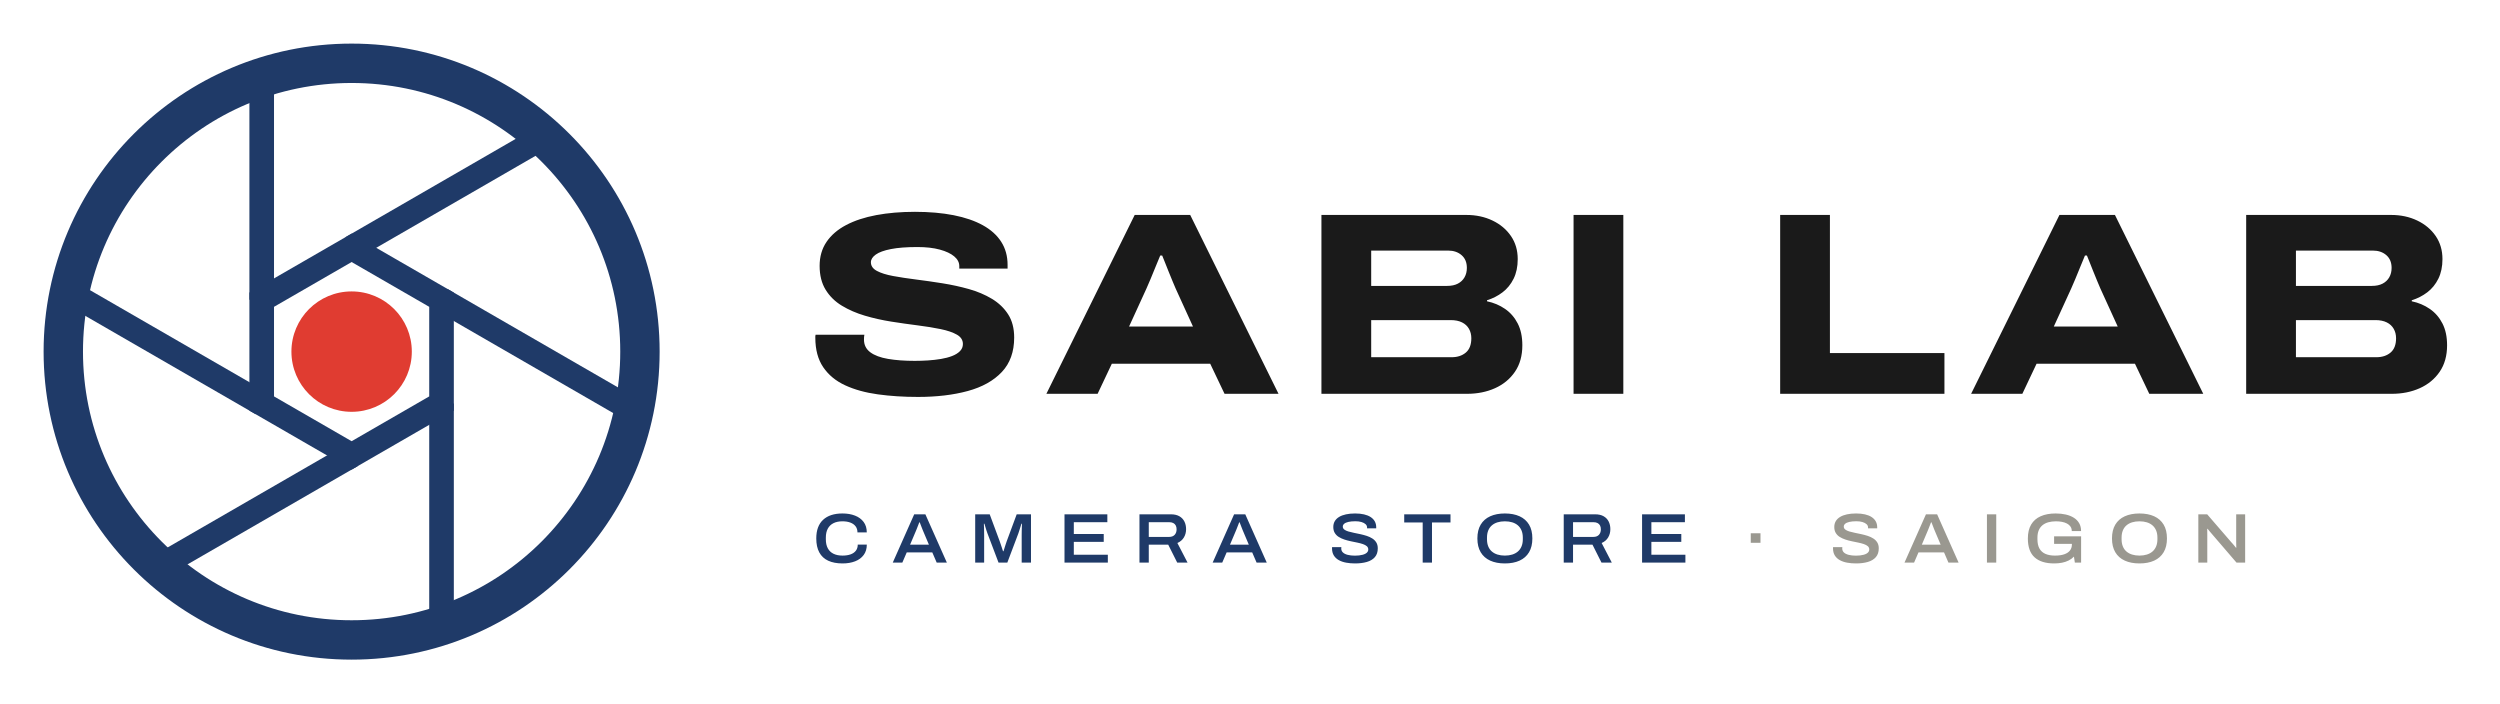
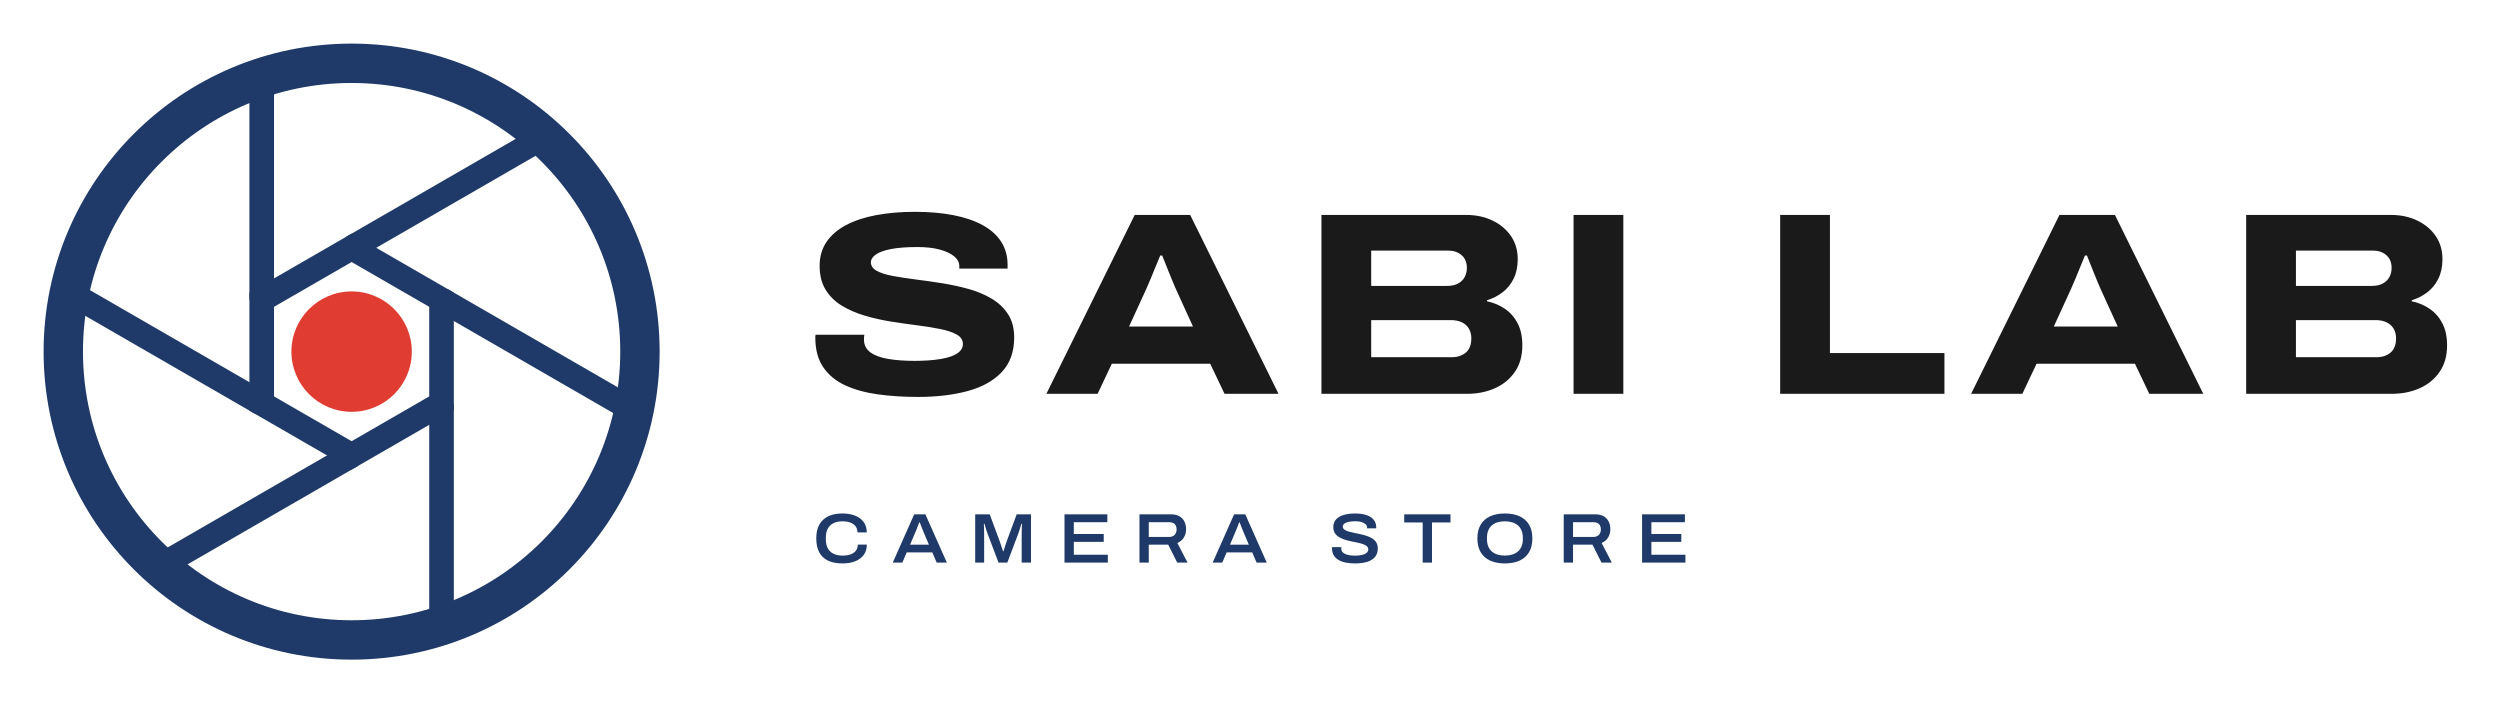
<svg xmlns="http://www.w3.org/2000/svg" viewBox="0 0 711 200">
  <circle cx="100" cy="100" r="82" fill="none" stroke="#1F3A68" stroke-width="11.2" />
  <clipPath id="apc100100">
    <circle cx="100" cy="100" r="82" />
  </clipPath>
  <g clip-path="url(#apc100100)">
    <line x1="100.00" y1="70.48" x2="154.69" y2="38.90" stroke="#1F3A68" stroke-width="7" stroke-linecap="butt" />
    <line x1="125.57" y1="85.24" x2="180.26" y2="116.82" stroke="#1F3A68" stroke-width="7" stroke-linecap="butt" />
    <line x1="125.57" y1="114.76" x2="125.57" y2="177.91" stroke="#1F3A68" stroke-width="7" stroke-linecap="butt" />
    <line x1="100.00" y1="129.52" x2="45.31" y2="161.10" stroke="#1F3A68" stroke-width="7" stroke-linecap="butt" />
    <line x1="74.43" y1="114.76" x2="19.74" y2="83.18" stroke="#1F3A68" stroke-width="7" stroke-linecap="butt" />
    <line x1="74.43" y1="85.24" x2="74.43" y2="22.09" stroke="#1F3A68" stroke-width="7" stroke-linecap="butt" />
  </g>
  <polygon points="100.00,70.48 125.57,85.24 125.57,114.76 100.00,129.52 74.43,114.76 74.43,85.24" fill="none" stroke="#1F3A68" stroke-width="7" />
  <circle cx="100" cy="100" r="17.12" fill="#E03C31" />
  <path d="M261.068 112.888Q254.96 112.888 249.653 112.154Q244.346 111.421 240.358 109.577Q236.37 107.734 234.124 104.432Q231.877 101.13 231.877 96.024Q231.877 95.876 231.877 95.639Q231.877 95.401 231.951 95.192H245.832Q245.758 95.488 245.737 95.834Q245.715 96.18 245.715 96.576Q245.715 98.839 247.499 100.175Q249.283 101.511 252.555 102.07Q255.827 102.629 260.174 102.629Q262.014 102.629 263.922 102.506Q265.83 102.382 267.599 102.088Q269.368 101.794 270.775 101.251Q272.183 100.707 273.016 99.861Q273.849 99.015 273.849 97.835Q273.849 96.156 272.141 95.177Q270.433 94.198 267.518 93.596Q264.604 92.993 260.981 92.536Q257.357 92.079 253.475 91.466Q249.592 90.852 245.968 89.779Q242.345 88.706 239.431 86.943Q236.516 85.18 234.808 82.402Q233.1 79.625 233.1 75.611Q233.1 71.693 235.061 68.802Q237.023 65.911 240.628 64.009Q244.233 62.106 249.218 61.175Q254.202 60.243 260.217 60.243Q266.337 60.243 271.21 61.203Q276.084 62.163 279.513 64.056Q282.942 65.949 284.749 68.773Q286.556 71.596 286.556 75.323V76.385H272.823V75.698Q272.823 74.131 271.383 72.919Q269.944 71.707 267.276 70.982Q264.609 70.258 260.914 70.258Q256.319 70.258 253.387 70.832Q250.454 71.406 249.068 72.4Q247.682 73.395 247.682 74.587Q247.682 76.136 249.391 77.049Q251.099 77.963 254.013 78.501Q256.927 79.038 260.551 79.495Q264.175 79.952 268.057 80.572Q271.94 81.192 275.563 82.213Q279.187 83.233 282.101 84.988Q285.015 86.742 286.724 89.415Q288.432 92.088 288.432 95.997Q288.432 102.07 284.921 105.796Q281.41 109.523 275.235 111.205Q269.06 112.888 261.068 112.888ZM297.589 112.0 322.709 61.131H338.493L363.613 112.0H348.26L344.183 103.442H316.205L312.159 112.0ZM321.103 92.873H339.285L334.343 82.03Q334.034 81.308 333.468 79.961Q332.903 78.615 332.307 77.118Q331.711 75.621 331.217 74.385Q330.723 73.148 330.527 72.677H329.966Q329.391 74.065 328.647 75.867Q327.903 77.669 327.218 79.353Q326.533 81.037 326.045 82.073ZM375.815 112.0V61.131H417.035Q421.155 61.131 424.471 62.722Q427.787 64.313 429.713 67.125Q431.64 69.937 431.64 73.681Q431.64 76.903 430.469 79.271Q429.298 81.639 427.32 83.138Q425.343 84.638 422.911 85.391V85.687Q425.757 86.279 428.036 87.852Q430.316 89.425 431.635 91.993Q432.954 94.562 432.954 98.197Q432.954 102.658 430.845 105.736Q428.736 108.813 425.175 110.407Q421.615 112.0 417.218 112.0ZM389.967 101.593H412.846Q415.311 101.593 416.878 100.272Q418.445 98.951 418.445 96.199Q418.445 94.705 417.779 93.523Q417.112 92.341 415.802 91.689Q414.493 91.037 412.585 91.037H389.967ZM389.967 81.311H411.575Q413.378 81.311 414.613 80.669Q415.847 80.027 416.511 78.869Q417.175 77.71 417.175 76.184Q417.175 73.861 415.671 72.562Q414.167 71.263 411.835 71.263H389.967ZM447.521 112.0V61.131H461.673V112.0ZM506.277 112.0V61.131H520.429V100.403H552.998V112.0ZM560.585 112.0 585.705 61.131H601.489L626.609 112.0H611.256L607.179 103.442H579.201L575.155 112.0ZM584.099 92.873H602.281L597.339 82.03Q597.03 81.308 596.464 79.961Q595.899 78.615 595.303 77.118Q594.707 75.621 594.213 74.385Q593.719 73.148 593.523 72.677H592.962Q592.387 74.065 591.643 75.867Q590.899 77.669 590.214 79.353Q589.529 81.037 589.041 82.073ZM638.811 112.0V61.131H680.031Q684.151 61.131 687.467 62.722Q690.783 64.313 692.709 67.125Q694.636 69.937 694.636 73.681Q694.636 76.903 693.465 79.271Q692.294 81.639 690.316 83.138Q688.339 84.638 685.907 85.391V85.687Q688.753 86.279 691.032 87.852Q693.312 89.425 694.631 91.993Q695.95 94.562 695.95 98.197Q695.95 102.658 693.841 105.736Q691.732 108.813 688.171 110.407Q684.611 112.0 680.214 112.0ZM652.963 101.593H675.842Q678.307 101.593 679.874 100.272Q681.441 98.951 681.441 96.199Q681.441 94.705 680.775 93.523Q680.108 92.341 678.798 91.689Q677.489 91.037 675.581 91.037H652.963ZM652.963 81.311H674.571Q676.374 81.311 677.609 80.669Q678.843 80.027 679.507 78.869Q680.171 77.71 680.171 76.184Q680.171 73.861 678.667 72.562Q677.163 71.263 674.831 71.263H652.963Z" fill="#1A1A1A" />
  <path d="M239.621 160.24Q237.204 160.24 235.534 159.463Q233.864 158.686 233.006 157.106Q232.148 155.526 232.148 153.131Q232.148 149.622 234.093 147.827Q236.037 146.031 239.61 146.031Q241.611 146.031 243.169 146.643Q244.728 147.254 245.619 148.449Q246.511 149.645 246.511 151.421H243.862Q243.862 150.375 243.324 149.674Q242.786 148.972 241.828 148.617Q240.87 148.261 239.6 148.261Q238.101 148.261 237.04 148.789Q235.979 149.317 235.425 150.348Q234.87 151.379 234.87 152.898V153.365Q234.87 154.902 235.426 155.935Q235.981 156.968 237.043 157.489Q238.105 158.011 239.616 158.011Q240.939 158.011 241.909 157.662Q242.879 157.314 243.412 156.613Q243.945 155.912 243.945 154.877H246.52Q246.52 156.639 245.635 157.834Q244.749 159.03 243.195 159.635Q241.642 160.24 239.621 160.24ZM253.902 160.0 260.001 146.271H263.177L269.285 160.0H266.396L265.141 157.093H257.88L256.626 160.0ZM258.829 154.899H264.181L262.621 151.216Q262.531 151.006 262.382 150.642Q262.234 150.277 262.078 149.869Q261.923 149.461 261.784 149.1Q261.646 148.738 261.576 148.556H261.444Q261.292 148.958 261.09 149.479Q260.887 150.001 260.7 150.474Q260.512 150.948 260.39 151.224ZM277.345 160.0V146.271H281.472L284.312 153.929Q284.441 154.282 284.613 154.799Q284.784 155.316 284.958 155.837Q285.132 156.358 285.257 156.767H285.403Q285.51 156.401 285.666 155.901Q285.822 155.401 285.992 154.877Q286.163 154.352 286.308 153.938L289.149 146.271H293.214V160.0H290.567V152.195Q290.567 151.584 290.582 150.92Q290.597 150.257 290.62 149.717Q290.643 149.178 290.652 148.951H290.494Q290.421 149.196 290.264 149.692Q290.106 150.188 289.939 150.729Q289.771 151.27 289.631 151.671L286.484 160.0H283.982L280.826 151.68Q280.677 151.278 280.519 150.784Q280.361 150.29 280.222 149.799Q280.083 149.309 279.973 148.951H279.815Q279.834 149.345 279.848 149.916Q279.863 150.487 279.877 151.085Q279.891 151.683 279.891 152.195V160.0ZM302.745 160.0V146.271H314.929V148.51H305.392V151.875H313.902V154.114H305.392V157.761H315.068V160.0ZM324.065 160.0V146.271H332.984Q334.454 146.271 335.411 146.82Q336.368 147.368 336.845 148.323Q337.323 149.278 337.323 150.506Q337.323 151.804 336.7 152.849Q336.078 153.894 334.848 154.433L337.737 160.0H334.8L332.244 154.909H326.712V160.0ZM326.712 152.697H332.513Q333.522 152.697 334.073 152.107Q334.623 151.516 334.623 150.531Q334.623 149.887 334.382 149.437Q334.141 148.986 333.671 148.748Q333.202 148.51 332.513 148.51H326.712ZM344.882 160.0 350.981 146.271H354.157L360.265 160.0H357.376L356.121 157.093H348.86L347.606 160.0ZM349.809 154.899H355.161L353.601 151.216Q353.511 151.006 353.362 150.642Q353.214 150.277 353.058 149.869Q352.903 149.461 352.764 149.1Q352.626 148.738 352.556 148.556H352.424Q352.272 148.958 352.07 149.479Q351.867 150.001 351.68 150.474Q351.492 150.948 351.37 151.224ZM385.371 160.24Q384.042 160.24 382.853 160.024Q381.664 159.807 380.759 159.304Q379.854 158.801 379.34 157.973Q378.826 157.145 378.826 155.921Q378.826 155.835 378.831 155.744Q378.836 155.653 378.846 155.598H381.486Q381.475 155.662 381.465 155.776Q381.455 155.89 381.455 156.006Q381.455 156.674 381.931 157.125Q382.406 157.576 383.291 157.802Q384.175 158.028 385.362 158.028Q385.979 158.028 386.54 157.962Q387.102 157.897 387.575 157.766Q388.047 157.635 388.4 157.428Q388.752 157.22 388.945 156.934Q389.138 156.647 389.138 156.281Q389.138 155.702 388.721 155.338Q388.303 154.974 387.595 154.733Q386.886 154.492 385.997 154.311Q385.108 154.13 384.164 153.934Q383.22 153.738 382.331 153.442Q381.442 153.146 380.733 152.701Q380.025 152.257 379.608 151.565Q379.19 150.873 379.19 149.88Q379.19 148.946 379.611 148.226Q380.032 147.506 380.841 147.017Q381.649 146.528 382.797 146.28Q383.946 146.031 385.402 146.031Q386.808 146.031 387.92 146.288Q389.032 146.545 389.808 147.049Q390.585 147.552 390.99 148.285Q391.395 149.017 391.395 149.968V150.252H388.793V150.001Q388.793 149.469 388.37 149.079Q387.948 148.689 387.204 148.466Q386.46 148.243 385.485 148.243Q384.276 148.243 383.478 148.431Q382.681 148.618 382.286 148.959Q381.891 149.3 381.891 149.761Q381.891 150.268 382.309 150.596Q382.726 150.924 383.435 151.14Q384.144 151.356 385.033 151.532Q385.922 151.707 386.866 151.913Q387.809 152.118 388.698 152.406Q389.588 152.694 390.297 153.15Q391.006 153.606 391.423 154.287Q391.84 154.968 391.84 155.945Q391.84 157.501 391.014 158.448Q390.188 159.396 388.73 159.818Q387.271 160.24 385.371 160.24ZM404.612 160.0V148.58H399.36V146.271H412.523V148.58H407.259V160.0ZM427.982 160.24Q425.568 160.24 423.81 159.441Q422.051 158.642 421.11 157.058Q420.168 155.474 420.168 153.135Q420.168 150.778 421.11 149.203Q422.051 147.629 423.81 146.83Q425.568 146.031 427.982 146.031Q430.418 146.031 432.169 146.83Q433.919 147.629 434.861 149.203Q435.803 150.778 435.803 153.135Q435.803 155.474 434.861 157.058Q433.919 158.642 432.169 159.441Q430.418 160.24 427.982 160.24ZM427.986 158.011Q429.145 158.011 430.081 157.717Q431.017 157.424 431.689 156.845Q432.36 156.266 432.725 155.392Q433.09 154.518 433.09 153.359V152.913Q433.09 151.747 432.725 150.872Q432.36 149.997 431.689 149.418Q431.017 148.839 430.081 148.55Q429.145 148.261 427.986 148.261Q426.826 148.261 425.89 148.55Q424.955 148.839 424.283 149.418Q423.61 149.997 423.255 150.872Q422.899 151.747 422.899 152.913V153.359Q422.899 154.518 423.255 155.392Q423.61 156.266 424.283 156.845Q424.955 157.424 425.891 157.717Q426.826 158.011 427.986 158.011ZM444.725 160.0V146.271H453.644Q455.114 146.271 456.071 146.82Q457.028 147.368 457.505 148.323Q457.983 149.278 457.983 150.506Q457.983 151.804 457.36 152.849Q456.738 153.894 455.508 154.433L458.397 160.0H455.46L452.904 154.909H447.372V160.0ZM447.372 152.697H453.173Q454.182 152.697 454.733 152.107Q455.283 151.516 455.283 150.531Q455.283 149.887 455.042 149.437Q454.801 148.986 454.331 148.748Q453.862 148.51 453.173 148.51H447.372ZM467.005 160.0V146.271H479.189V148.51H469.652V151.875H478.162V154.114H469.652V157.761H479.328V160.0Z" fill="#1F3A68" />
-   <path d="M497.916 154.365V151.652H500.682V154.365ZM527.851 160.24Q526.522 160.24 525.333 160.024Q524.144 159.807 523.239 159.304Q522.334 158.801 521.82 157.973Q521.306 157.145 521.306 155.921Q521.306 155.835 521.311 155.744Q521.316 155.653 521.326 155.598H523.966Q523.955 155.662 523.945 155.776Q523.935 155.89 523.935 156.006Q523.935 156.674 524.411 157.125Q524.886 157.576 525.771 157.802Q526.655 158.028 527.842 158.028Q528.459 158.028 529.02 157.962Q529.582 157.897 530.055 157.766Q530.527 157.635 530.88 157.428Q531.232 157.22 531.425 156.934Q531.618 156.647 531.618 156.281Q531.618 155.702 531.201 155.338Q530.783 154.974 530.075 154.733Q529.366 154.492 528.477 154.311Q527.588 154.13 526.644 153.934Q525.7 153.738 524.811 153.442Q523.922 153.146 523.213 152.701Q522.505 152.257 522.088 151.565Q521.67 150.873 521.67 149.88Q521.67 148.946 522.091 148.226Q522.512 147.506 523.321 147.017Q524.129 146.528 525.277 146.28Q526.426 146.031 527.882 146.031Q529.288 146.031 530.4 146.288Q531.512 146.545 532.288 147.049Q533.065 147.552 533.47 148.285Q533.875 149.017 533.875 149.968V150.252H531.273V150.001Q531.273 149.469 530.85 149.079Q530.428 148.689 529.684 148.466Q528.94 148.243 527.965 148.243Q526.756 148.243 525.958 148.431Q525.161 148.618 524.766 148.959Q524.371 149.3 524.371 149.761Q524.371 150.268 524.789 150.596Q525.206 150.924 525.915 151.14Q526.624 151.356 527.513 151.532Q528.402 151.707 529.346 151.913Q530.289 152.118 531.178 152.406Q532.068 152.694 532.777 153.15Q533.486 153.606 533.903 154.287Q534.32 154.968 534.32 155.945Q534.32 157.501 533.494 158.448Q532.668 159.396 531.21 159.818Q529.751 160.24 527.851 160.24ZM541.642 160.0 547.741 146.271H550.917L557.025 160.0H554.136L552.881 157.093H545.62L544.366 160.0ZM546.569 154.899H551.921L550.361 151.216Q550.271 151.006 550.122 150.642Q549.974 150.277 549.818 149.869Q549.663 149.461 549.524 149.1Q549.386 148.738 549.316 148.556H549.184Q549.032 148.958 548.83 149.479Q548.627 150.001 548.44 150.474Q548.252 150.948 548.13 151.224ZM565.085 160.0V146.271H567.732V160.0ZM584.208 160.24Q580.542 160.24 578.633 158.502Q576.723 156.765 576.723 153.14Q576.723 150.765 577.658 149.186Q578.594 147.606 580.369 146.819Q582.144 146.031 584.63 146.031Q586.2 146.031 587.519 146.335Q588.838 146.639 589.814 147.257Q590.789 147.876 591.323 148.813Q591.857 149.751 591.857 151.029H589.211Q589.211 150.292 588.848 149.762Q588.486 149.231 587.856 148.899Q587.226 148.566 586.42 148.414Q585.614 148.261 584.719 148.261Q583.515 148.261 582.538 148.535Q581.562 148.809 580.87 149.383Q580.178 149.957 579.812 150.835Q579.446 151.713 579.446 152.91V153.359Q579.446 155.006 580.033 156.031Q580.621 157.057 581.735 157.534Q582.849 158.011 584.412 158.011Q586.008 158.011 587.079 157.639Q588.15 157.268 588.699 156.56Q589.247 155.851 589.247 154.855V154.681H584.186V152.531H591.868V160.0H590.088L589.828 158.301Q589.171 158.979 588.313 159.407Q587.454 159.836 586.426 160.038Q585.397 160.24 584.208 160.24ZM608.462 160.24Q606.048 160.24 604.29 159.441Q602.531 158.642 601.59 157.058Q600.648 155.474 600.648 153.135Q600.648 150.778 601.59 149.203Q602.531 147.629 604.29 146.83Q606.048 146.031 608.462 146.031Q610.898 146.031 612.649 146.83Q614.399 147.629 615.341 149.203Q616.283 150.778 616.283 153.135Q616.283 155.474 615.341 157.058Q614.399 158.642 612.649 159.441Q610.898 160.24 608.462 160.24ZM608.466 158.011Q609.625 158.011 610.561 157.717Q611.497 157.424 612.169 156.845Q612.84 156.266 613.205 155.392Q613.57 154.518 613.57 153.359V152.913Q613.57 151.747 613.205 150.872Q612.84 149.997 612.169 149.418Q611.497 148.839 610.561 148.55Q609.625 148.261 608.466 148.261Q607.306 148.261 606.37 148.55Q605.435 148.839 604.763 149.418Q604.09 149.997 603.735 150.872Q603.379 151.747 603.379 152.913V153.359Q603.379 154.518 603.735 155.392Q604.09 156.266 604.763 156.845Q605.435 157.424 606.371 157.717Q607.306 158.011 608.466 158.011ZM625.205 160.0V146.271H627.722L634.576 154.205Q634.751 154.373 634.993 154.662Q635.234 154.95 635.48 155.243Q635.726 155.535 635.88 155.749H636.007Q635.999 155.395 635.986 154.958Q635.973 154.521 635.973 154.186V146.271H638.52V160.0H636.059L629.173 151.984Q628.84 151.619 628.451 151.138Q628.062 150.658 627.845 150.398H627.727Q627.736 150.672 627.744 151.127Q627.753 151.582 627.753 152.115V160.0Z" fill="#9A9890" />
</svg>
